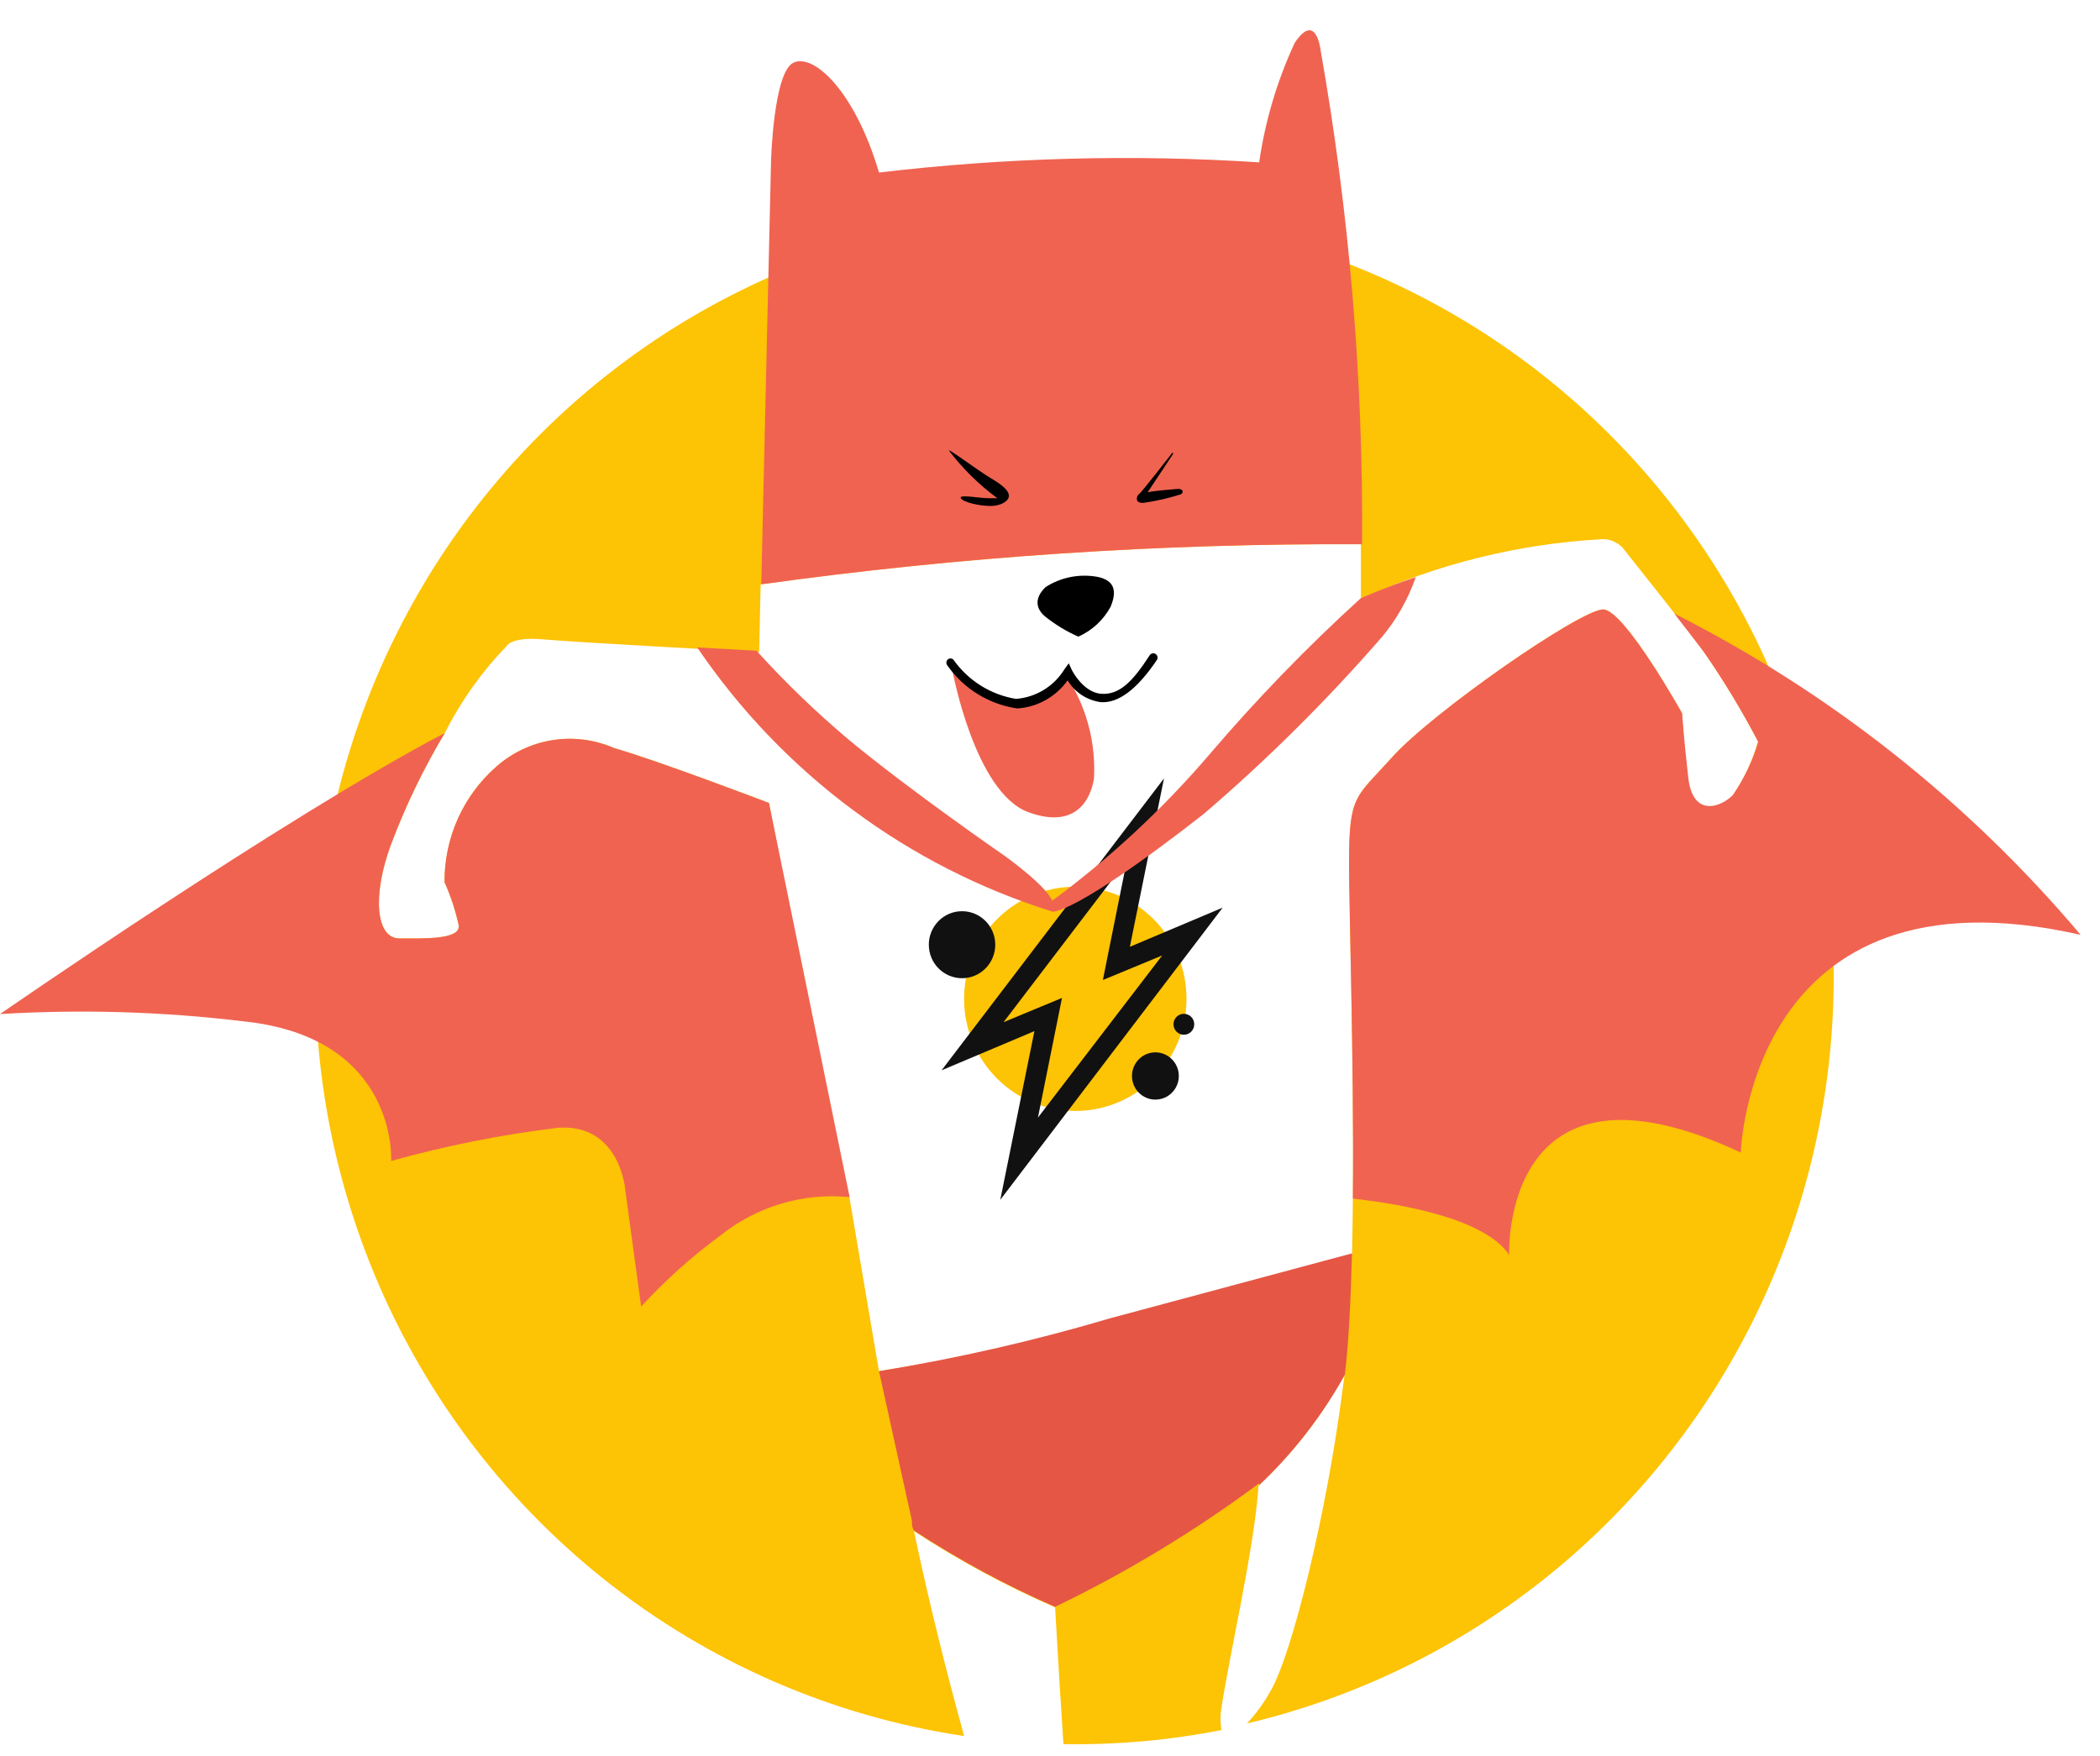
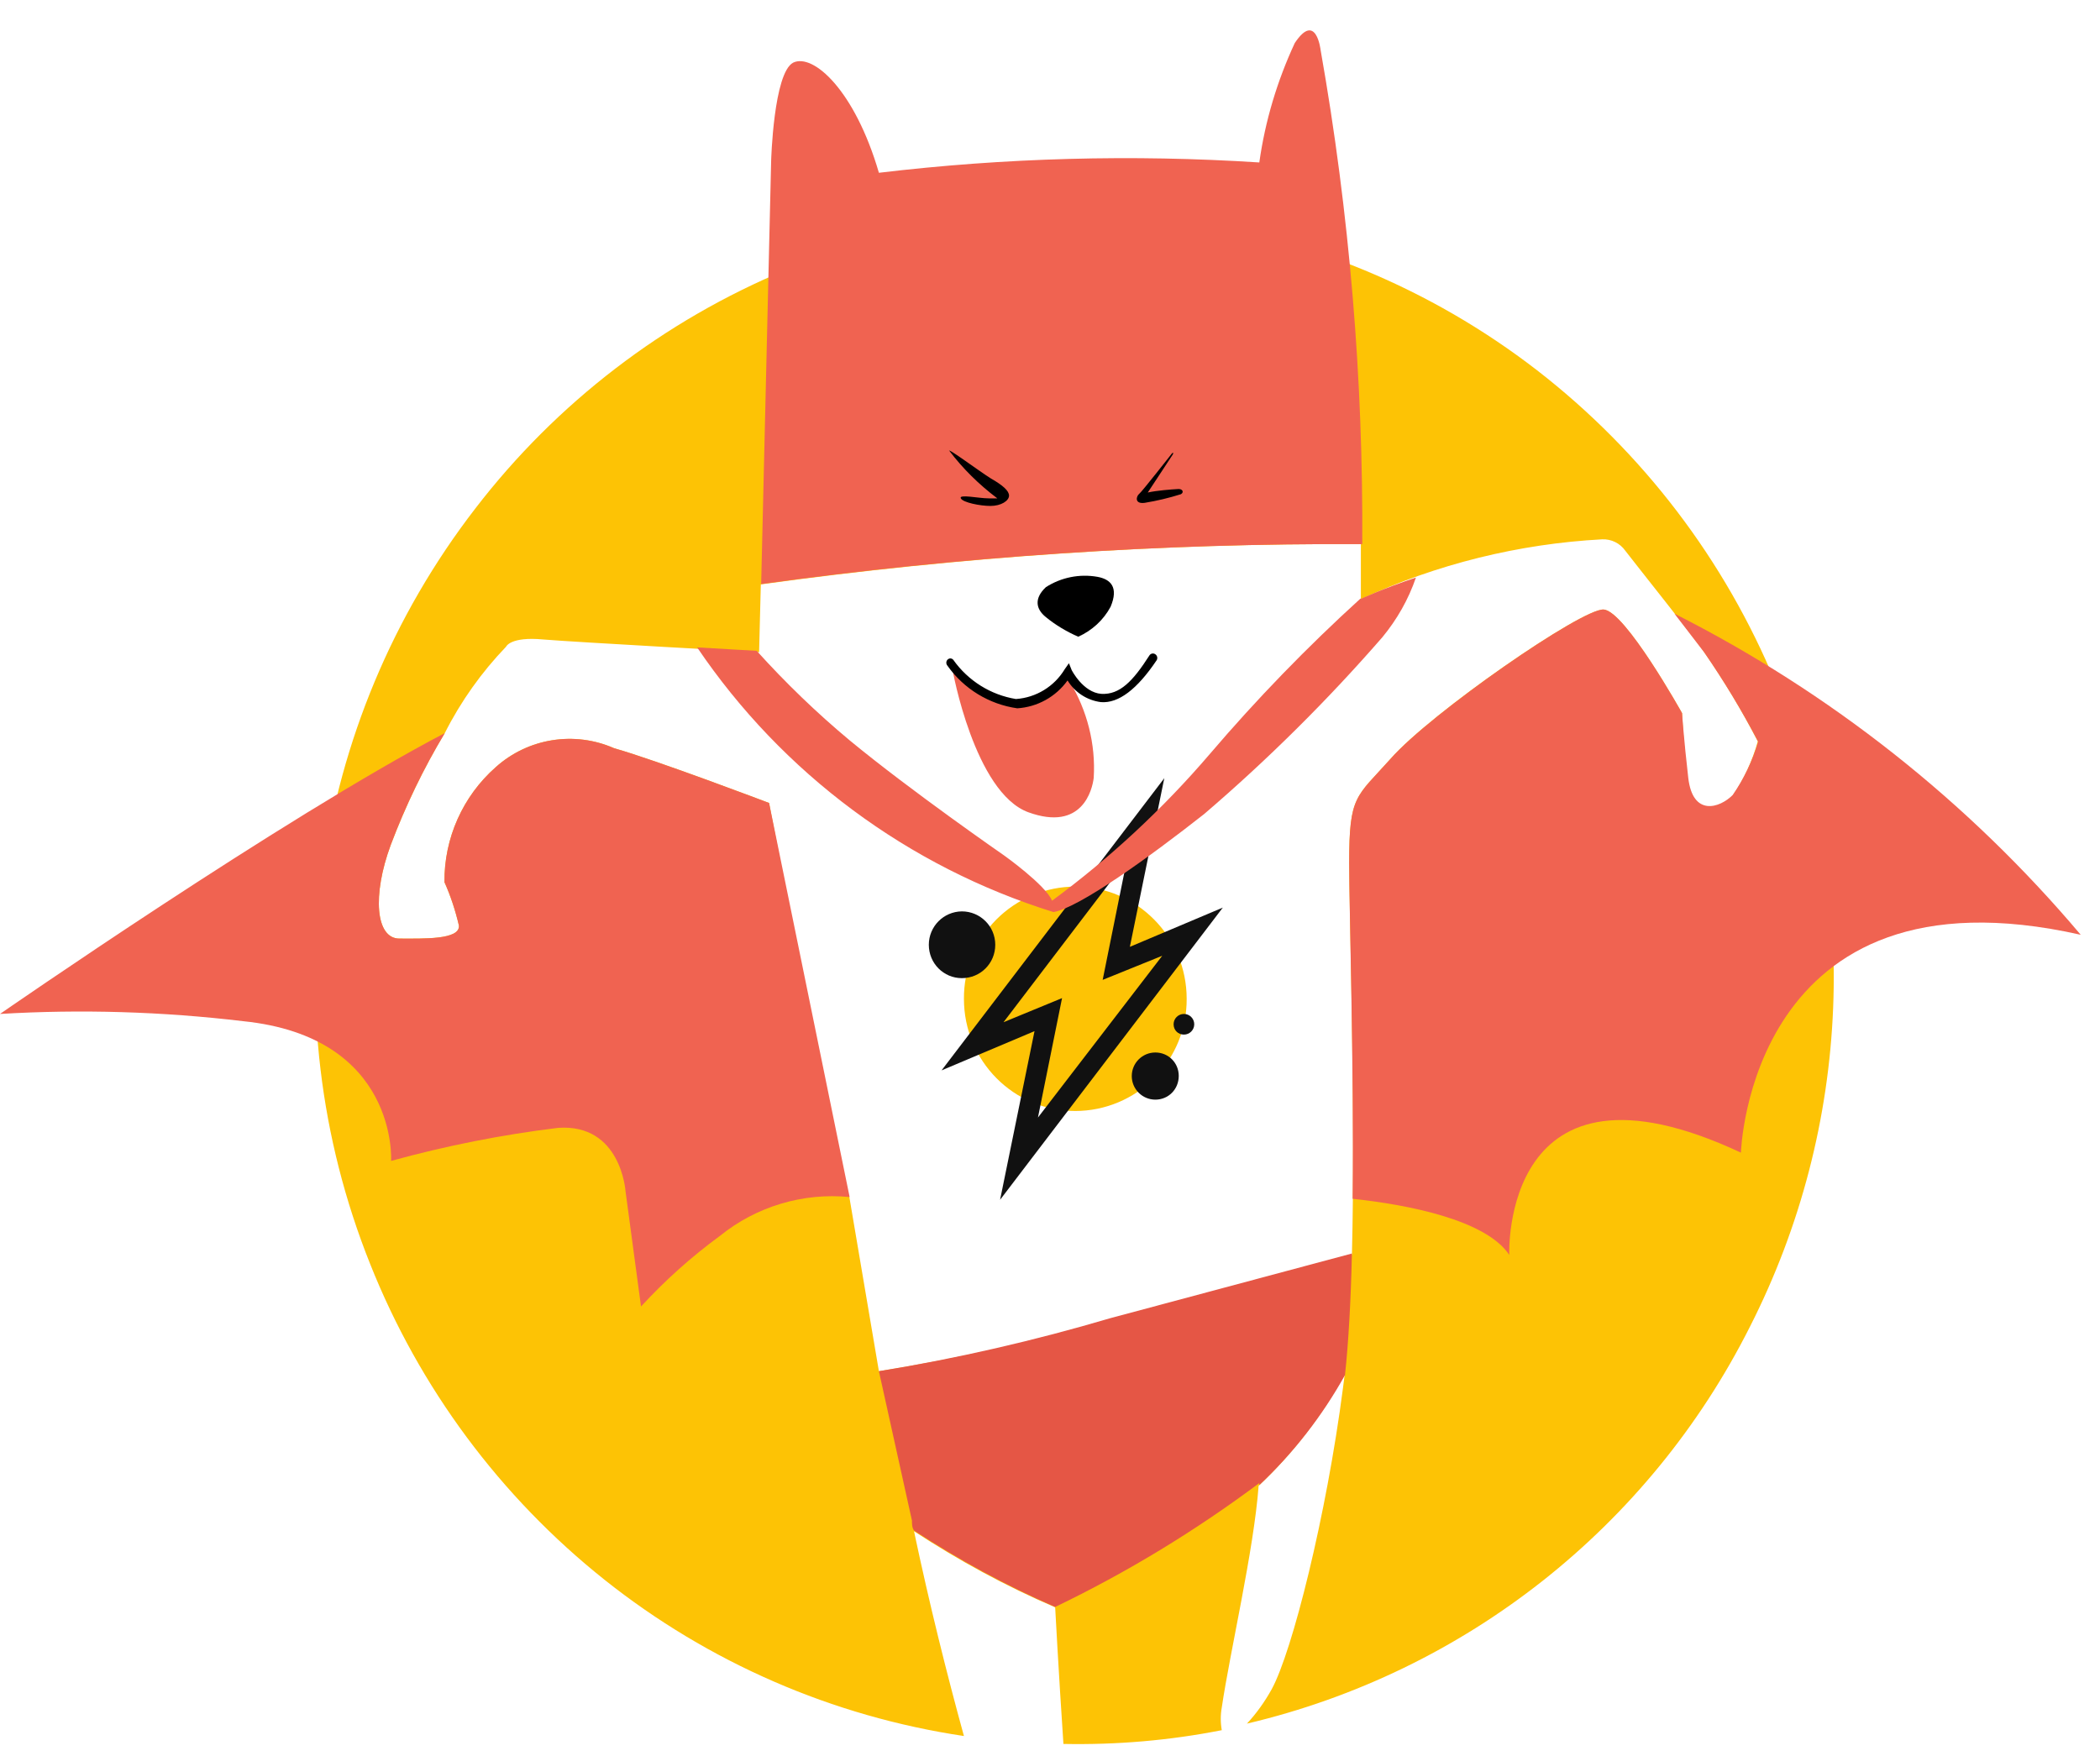
- <svg xmlns="http://www.w3.org/2000/svg" width="61" height="51" viewBox="0 0 61 51" fill="none">
-   <path d="M51.582 19.854C50.097 16.265 47.705 13.131 44.646 10.765C41.586 8.399 37.965 6.883 34.143 6.368C30.321 5.853 26.433 6.357 22.865 7.831C19.297 9.304 16.174 11.695 13.807 14.765C11.44 17.835 9.912 21.478 9.376 25.329C8.84 29.18 9.313 33.106 10.75 36.715C12.186 40.324 14.535 43.491 17.562 45.899C20.59 48.307 24.19 49.873 28.005 50.44C27.505 48.624 26.997 46.617 26.549 44.488C27.852 45.34 29.224 46.082 30.649 46.703V46.703C30.649 46.703 30.753 48.58 30.89 50.675C32.431 50.701 33.97 50.564 35.482 50.266C35.443 50.048 35.443 49.824 35.482 49.606C35.732 47.981 36.421 45.053 36.559 43.167C37.552 42.23 38.395 41.142 39.057 39.943V39.943L39.005 40.326C38.531 44.027 37.541 47.981 36.938 49.076C36.742 49.438 36.502 49.774 36.223 50.075C39.341 49.337 42.263 47.924 44.785 45.934C47.308 43.943 49.372 41.423 50.833 38.548C52.294 35.673 53.118 32.512 53.247 29.284C53.377 26.056 52.808 22.838 51.582 19.854V19.854ZM50.316 23.147C49.937 23.521 49.153 23.773 49.023 22.643C48.894 21.514 48.86 20.723 48.86 20.723C48.86 20.723 47.197 17.742 46.577 17.708C45.957 17.673 41.555 20.723 40.392 22.052C39.384 23.173 39.186 23.095 39.186 25.067C39.186 26.553 39.376 32.167 39.272 36.459L32.251 38.345C30.045 38.983 27.801 39.483 25.532 39.839L24.671 34.773H24.55L22.336 23.33C22.336 23.33 19.054 22.078 17.848 21.74C17.282 21.49 16.657 21.408 16.046 21.505C15.436 21.602 14.865 21.874 14.403 22.287C13.931 22.704 13.553 23.218 13.296 23.796C13.039 24.373 12.908 24.999 12.912 25.632C13.095 26.036 13.233 26.459 13.326 26.892C13.369 27.309 12.292 27.266 11.603 27.266C10.914 27.266 10.81 26.015 11.353 24.546C11.777 23.417 12.301 22.329 12.921 21.296C13.387 20.374 13.988 19.527 14.704 18.785C14.704 18.785 14.825 18.49 15.781 18.577C16.737 18.664 22.052 18.95 22.052 18.95L22.095 16.978C27.872 16.173 33.699 15.784 39.531 15.813C39.531 16.344 39.531 16.874 39.531 17.404C41.739 16.387 44.118 15.797 46.542 15.666C46.672 15.662 46.801 15.692 46.917 15.751C47.032 15.81 47.132 15.897 47.206 16.005C47.499 16.378 49.282 18.611 49.489 18.933C50.068 19.768 50.594 20.638 51.065 21.54C50.904 22.11 50.651 22.651 50.316 23.139V23.147Z" fill="#FDC305" />
-   <path d="M48.636 17.829C49.041 18.351 49.394 18.811 49.498 18.95C50.077 19.785 50.603 20.656 51.074 21.557C50.91 22.109 50.66 22.631 50.333 23.104C49.954 23.477 49.17 23.729 49.041 22.6C48.912 21.47 48.86 20.723 48.86 20.723C48.86 20.723 47.198 17.742 46.578 17.708C45.957 17.673 41.555 20.723 40.392 22.052C39.385 23.173 39.186 23.095 39.186 25.067C39.186 26.371 39.333 30.846 39.298 34.825C40.858 34.999 43.149 35.434 43.838 36.459C43.838 36.459 43.588 30.22 50.566 33.487C50.566 33.487 50.807 24.981 60.438 27.162C57.164 23.284 53.151 20.111 48.636 17.829V17.829Z" fill="#F06351" />
-   <path d="M39.565 15.813C39.6 10.999 39.197 6.191 38.359 1.45C38.359 1.45 38.23 0.321 37.61 1.242C37.098 2.343 36.75 3.514 36.576 4.717C32.894 4.479 29.198 4.578 25.533 5.013C24.826 2.623 23.62 1.537 23.043 1.824C22.466 2.111 22.397 4.674 22.397 4.674L22.113 16.978C27.896 16.172 33.728 15.783 39.565 15.813V15.813Z" fill="#F06351" />
-   <path d="M39.065 39.943C39.177 39.014 39.237 37.78 39.272 36.416L32.252 38.301C30.046 38.955 27.802 39.468 25.533 39.839L26.489 44.184C26.489 44.279 26.489 44.375 26.549 44.47C27.852 45.323 29.224 46.064 30.649 46.686C32.733 45.681 34.717 44.48 36.576 43.097V43.15C37.565 42.217 38.404 41.135 39.065 39.943V39.943Z" fill="#E55645" />
-   <path d="M27.566 13.094C27.523 13.007 28.427 13.685 28.78 13.893C29.133 14.102 29.306 14.258 29.306 14.406C29.306 14.554 29.082 14.701 28.772 14.701C28.462 14.701 27.979 14.597 27.91 14.475C27.841 14.354 28.427 14.475 28.72 14.475H28.97C28.439 14.084 27.967 13.619 27.566 13.094Z" fill="black" />
-   <path d="M34.026 13.189C34.026 13.189 33.165 14.302 33.087 14.354C33.01 14.406 32.941 14.649 33.251 14.606C33.607 14.552 33.959 14.471 34.302 14.362C34.397 14.31 34.362 14.189 34.199 14.206C34.035 14.223 33.613 14.249 33.337 14.302L34.069 13.198C34.069 13.198 34.095 13.094 34.026 13.189Z" fill="black" />
-   <path d="M31.322 18.498C31.721 18.321 32.051 18.016 32.26 17.63C32.502 17.056 32.26 16.839 31.881 16.761C31.36 16.665 30.822 16.77 30.374 17.056C30.038 17.378 30.081 17.69 30.374 17.925C30.665 18.155 30.983 18.348 31.322 18.498V18.498Z" fill="black" />
-   <path d="M31.011 19.593C30.912 19.79 30.778 19.967 30.615 20.115C30.37 20.314 30.068 20.429 29.754 20.445C29.279 20.492 28.805 20.355 28.427 20.062C28.253 19.96 28.099 19.828 27.971 19.672C27.884 19.577 27.779 19.503 27.66 19.454C27.66 19.454 28.306 23.026 29.874 23.599C31.442 24.172 31.735 22.939 31.778 22.608C31.83 21.619 31.584 20.638 31.072 19.793C31.072 19.532 31.054 19.706 31.011 19.593Z" fill="#F06351" />
-   <path d="M29.547 20.584C29.144 20.525 28.757 20.385 28.409 20.172C28.061 19.958 27.759 19.676 27.523 19.341C27.502 19.317 27.49 19.287 27.49 19.254C27.49 19.222 27.502 19.192 27.523 19.168C27.534 19.156 27.547 19.147 27.562 19.14C27.577 19.134 27.593 19.131 27.609 19.131C27.625 19.131 27.641 19.134 27.655 19.14C27.67 19.147 27.684 19.156 27.695 19.168C27.908 19.469 28.178 19.725 28.491 19.921C28.802 20.116 29.15 20.247 29.512 20.306C29.799 20.284 30.077 20.194 30.323 20.043C30.568 19.892 30.775 19.684 30.925 19.437L31.046 19.272L31.132 19.463C31.132 19.463 31.459 20.123 31.993 20.158C32.527 20.193 32.906 19.793 33.397 19.037C33.416 19.01 33.444 18.99 33.476 18.984C33.509 18.977 33.542 18.984 33.57 19.003C33.597 19.021 33.616 19.05 33.623 19.082C33.629 19.115 33.622 19.149 33.604 19.176C33.03 20.028 32.487 20.436 31.976 20.401C31.779 20.375 31.589 20.304 31.422 20.195C31.255 20.085 31.115 19.939 31.011 19.767C30.843 20.005 30.624 20.201 30.37 20.342C30.117 20.484 29.836 20.566 29.547 20.584Z" fill="black" />
-   <path d="M31.235 32.279C33.019 32.279 34.465 30.821 34.465 29.021C34.465 27.221 33.019 25.763 31.235 25.763C29.451 25.763 28.005 27.221 28.005 29.021C28.005 30.821 29.451 32.279 31.235 32.279Z" fill="#FDC305" />
-   <path d="M35.516 26.371L32.82 27.509L33.811 22.617L27.35 31.098L30.047 29.959L29.056 34.86L35.516 26.371ZM29.151 29.699L32.734 24.998L32.036 28.474L33.759 27.761L30.15 32.471L30.848 28.995L29.151 29.699Z" fill="#111111" />
-   <path d="M27.945 28.422C28.477 28.422 28.91 27.986 28.91 27.448C28.91 26.911 28.477 26.475 27.945 26.475C27.412 26.475 26.98 26.911 26.98 27.448C26.98 27.986 27.412 28.422 27.945 28.422Z" fill="#111111" />
-   <path d="M33.561 31.949C33.937 31.949 34.242 31.642 34.242 31.263C34.242 30.884 33.937 30.576 33.561 30.576C33.185 30.576 32.881 30.884 32.881 31.263C32.881 31.642 33.185 31.949 33.561 31.949Z" fill="#111111" />
-   <path d="M34.388 30.064C34.555 30.064 34.69 29.928 34.69 29.76C34.69 29.592 34.555 29.456 34.388 29.456C34.222 29.456 34.087 29.592 34.087 29.76C34.087 29.928 34.222 30.064 34.388 30.064Z" fill="#111111" />
-   <path d="M39.522 17.386C37.967 18.8 36.503 20.312 35.138 21.913C33.778 23.503 32.243 24.931 30.564 26.171C30.374 25.71 29.159 24.85 29.159 24.85C29.159 24.85 26.454 22.982 24.68 21.514C23.721 20.708 22.817 19.837 21.975 18.907L20.252 18.811C22.739 22.476 26.383 25.183 30.589 26.492C31.33 26.371 33.415 24.868 34.974 23.642C36.819 22.06 38.546 20.344 40.143 18.507C40.572 17.993 40.904 17.404 41.125 16.769C40.143 17.099 39.522 17.386 39.522 17.386Z" fill="#F06351" />
-   <path d="M22.337 23.33C22.337 23.33 19.055 22.078 17.849 21.739C17.282 21.49 16.657 21.408 16.047 21.505C15.436 21.602 14.866 21.874 14.403 22.287C13.931 22.704 13.554 23.218 13.296 23.796C13.039 24.373 12.908 24.999 12.913 25.632C13.095 26.036 13.233 26.459 13.326 26.892C13.369 27.309 12.293 27.266 11.603 27.266C10.914 27.266 10.811 26.015 11.354 24.546C11.777 23.417 12.302 22.329 12.921 21.296C8.227 23.764 0 29.464 0 29.464C2.353 29.321 4.714 29.391 7.055 29.673C11.578 30.133 11.362 33.731 11.362 33.731C12.953 33.288 14.574 32.966 16.212 32.766C18.038 32.645 18.168 34.608 18.168 34.608L18.624 37.962C19.317 37.206 20.082 36.519 20.907 35.912C21.97 35.053 23.324 34.648 24.68 34.782V34.782L22.337 23.33Z" fill="#F06351" />
+ <svg xmlns="http://www.w3.org/2000/svg" width="61" height="51" fill="none" viewBox="0 0 61 51">
+   <path fill="#FDC305" d="M51.58 19.85a22.23 22.23 0 00-6.93-9.09 21.96 21.96 0 00-21.79-2.93 22.08 22.08 0 00-9.05 6.94 22.35 22.35 0 00-3.06 21.95 22.24 22.24 0 006.81 9.18A21.97 21.97 0 0028 50.44c-.5-1.82-1-3.82-1.45-5.95 1.3.85 2.67 1.6 4.1 2.21 0 0 .1 1.88.24 3.97 1.54.03 3.08-.1 4.6-.4a1.87 1.87 0 010-.66c.24-1.63.93-4.56 1.07-6.44 1-.94 1.83-2.03 2.5-3.23l-.05.39c-.48 3.7-1.47 7.65-2.07 8.75-.2.36-.44.7-.72 1a22 22 0 0014.61-11.53 22.43 22.43 0 00.75-18.7zm-1.26 3.3c-.38.37-1.17.62-1.3-.5-.13-1.14-.16-1.93-.16-1.93s-1.66-2.98-2.28-3.01c-.62-.04-5.03 3.01-6.19 4.34-1 1.12-1.2 1.05-1.2 3.02 0 1.48.19 7.1.08 11.39l-7.02 1.88c-2.2.64-4.45 1.14-6.72 1.5l-.86-5.07h-.12l-2.21-11.44s-3.29-1.25-4.5-1.59a3.21 3.21 0 00-3.44.55 4.4 4.4 0 00-1.49 3.34c.18.4.32.83.42 1.26.04.42-1.04.38-1.73.38s-.79-1.26-.25-2.72c.43-1.13.95-2.22 1.57-3.25.47-.93 1.07-1.77 1.78-2.51 0 0 .12-.3 1.08-.21.96.08 6.27.37 6.27.37l.05-1.97c5.77-.8 11.6-1.2 17.43-1.17v1.6c2.2-1.02 4.59-1.61 7.01-1.74a.78.78 0 01.67.33c.29.38 2.07 2.61 2.28 2.93.58.84 1.1 1.7 1.57 2.61a5.44 5.44 0 01-.74 1.6z" />
+   <path fill="#F06351" d="M48.64 17.83l.86 1.12c.58.84 1.1 1.7 1.57 2.6a5.44 5.44 0 01-.74 1.55c-.38.38-1.16.63-1.29-.5-.13-1.13-.18-1.88-.18-1.88s-1.66-2.98-2.28-3.01c-.62-.04-5.02 3.01-6.19 4.34-1 1.12-1.2 1.05-1.2 3.02 0 1.3.14 5.78.1 9.76 1.57.17 3.86.6 4.55 1.63 0 0-.25-6.24 6.73-2.97 0 0 .24-8.5 9.87-6.33a37.71 37.71 0 00-11.8-9.33zM39.57 15.81C39.6 11 39.2 6.2 38.36 1.45c0 0-.13-1.13-.75-.2-.51 1.1-.86 2.26-1.03 3.47a60.54 60.54 0 00-11.05.3c-.7-2.4-1.91-3.48-2.49-3.2-.57.3-.64 2.85-.64 2.85l-.29 12.3c5.79-.8 11.62-1.19 17.46-1.16z" />
+   <path fill="#E55645" d="M39.07 39.94c.1-.93.17-2.16.2-3.52l-7.02 1.88c-2.2.65-4.45 1.17-6.72 1.54l.96 4.34c0 .1 0 .2.06.29 1.3.85 2.67 1.6 4.1 2.22 2.08-1 4.07-2.21 5.93-3.6v.06a13.2 13.2 0 002.49-3.2z" />
+   <path fill="black" d="M27.57 13.1c-.05-.1.86.58 1.21.8.35.2.53.36.53.5 0 .15-.23.3-.54.3-.3 0-.8-.1-.86-.22-.07-.13.52 0 .81 0h.25c-.53-.4-1-.86-1.4-1.39zM34.03 13.19s-.87 1.11-.94 1.16c-.08.06-.15.3.16.26.36-.06.7-.14 1.05-.25.1-.05.06-.17-.1-.15-.17.01-.59.04-.86.1l.73-1.11s.03-.1-.04-.01zM31.32 18.5c.4-.18.73-.48.94-.87.24-.57 0-.8-.38-.87a2.1 2.1 0 00-1.5.3c-.34.32-.3.63 0 .87.28.23.6.42.94.57z" />
+   <path fill="#F06351" d="M31.01 19.6a1.48 1.48 0 01-1.26.85c-.47.04-.94-.1-1.32-.39-.18-.1-.33-.23-.46-.39a.86.86 0 00-.3-.22c-.01 0 .64 3.58 2.2 4.15 1.57.57 1.86-.66 1.9-1 .06-.98-.19-1.96-.7-2.8 0-.27-.02-.1-.06-.2z" />
+   <path fill="black" d="M29.55 20.58a3 3 0 01-2.03-1.24.13.13 0 010-.17.12.12 0 01.09-.04.12.12 0 01.08.04 2.78 2.78 0 001.82 1.14 1.8 1.8 0 001.42-.87l.12-.17.08.2s.33.65.86.69c.54.03.92-.37 1.4-1.12a.12.12 0 01.17-.03.13.13 0 01.04.17c-.57.85-1.11 1.26-1.62 1.22a1.33 1.33 0 01-.97-.63 1.95 1.95 0 01-1.46.81z" />
+   <path fill="#FDC305" d="M31.24 32.28a3.24 3.24 0 003.23-3.26c0-1.8-1.45-3.26-3.23-3.26A3.24 3.24 0 0028 29.02c0 1.8 1.44 3.26 3.23 3.26z" />
+   <path fill="#111111" d="M35.52 26.37l-2.7 1.14 1-4.9-6.47 8.49 2.7-1.14-1 4.9 6.47-8.49zm-6.37 3.33l3.58-4.7-.7 3.47 1.73-.7-3.61 4.7.7-3.47-1.7.7zM27.94 28.42c.54 0 .97-.43.97-.97a.97.97 0 00-.97-.97.97.97 0 00-.96.97c0 .54.43.97.96.97zM33.56 31.95c.38 0 .68-.3.68-.69 0-.38-.3-.68-.68-.68a.68.68 0 000 1.37zM34.39 30.06a.3.3 0 00.3-.3.3.3 0 00-.3-.3.3.3 0 00-.3.3c0 .17.13.3.3.3z" />
+   <path fill="#F06351" d="M39.52 17.39a49.73 49.73 0 00-4.38 4.52 27.56 27.56 0 01-4.58 4.26c-.19-.46-1.4-1.32-1.4-1.32s-2.7-1.87-4.48-3.34c-.96-.8-1.86-1.67-2.7-2.6l-1.73-.1A19.5 19.5 0 0030.6 26.5c.74-.12 2.82-1.62 4.38-2.85a49.89 49.89 0 005.17-5.13c.43-.52.76-1.1.98-1.74-.98.33-1.6.62-1.6.62zM22.34 23.33s-3.29-1.25-4.5-1.59a3.21 3.21 0 00-3.44.55 4.4 4.4 0 00-1.49 3.34c.18.4.32.83.42 1.26.04.42-1.04.38-1.73.38s-.79-1.26-.25-2.72a19.9 19.9 0 011.57-3.25C8.22 23.76 0 29.46 0 29.46c2.35-.14 4.71-.07 7.06.21 4.52.46 4.3 4.06 4.3 4.06 1.6-.44 3.21-.76 4.85-.96 1.83-.13 1.96 1.84 1.96 1.84l.45 3.35a15.8 15.8 0 012.29-2.05 5.19 5.19 0 013.77-1.13l-2.34-11.45z" />
</svg>
